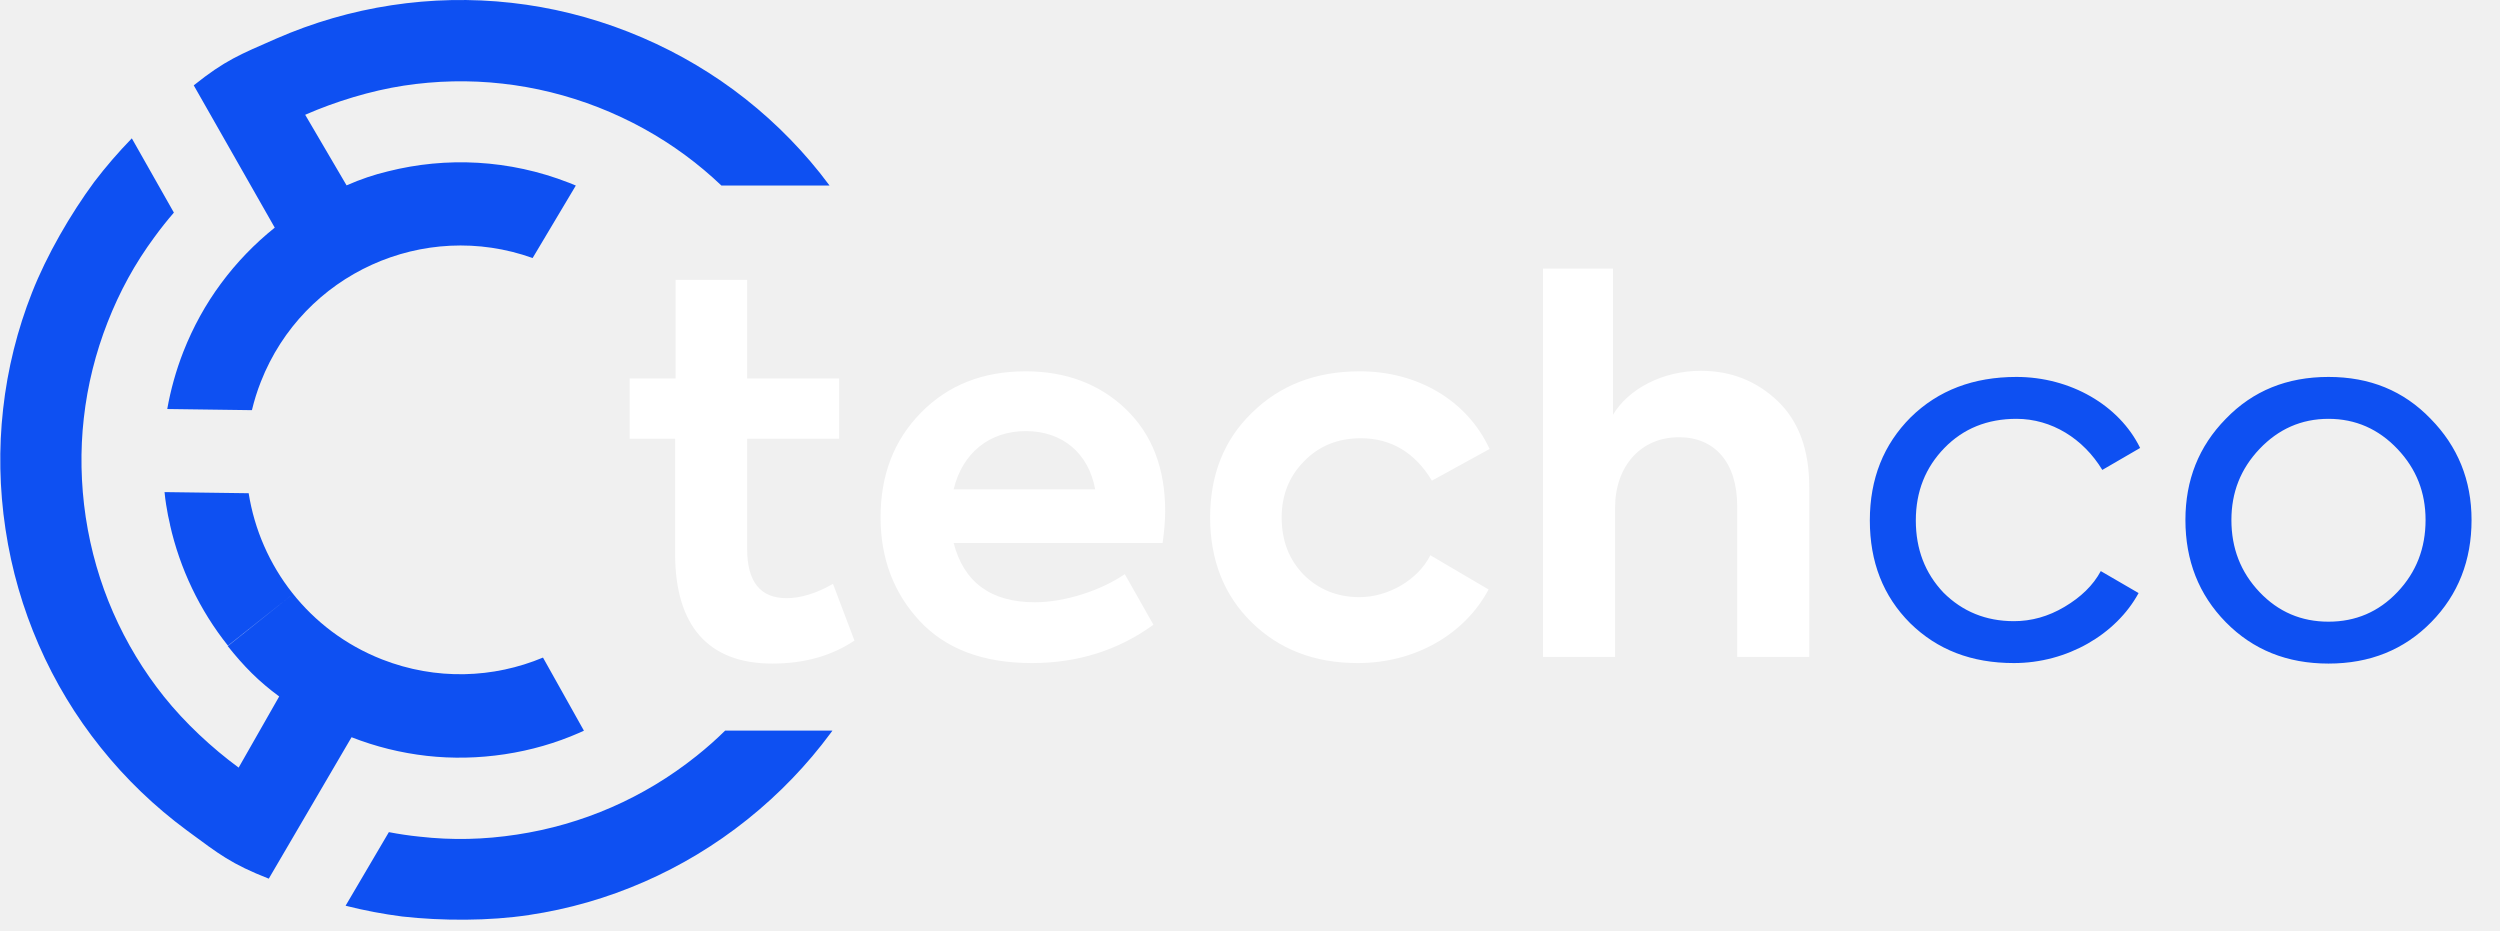
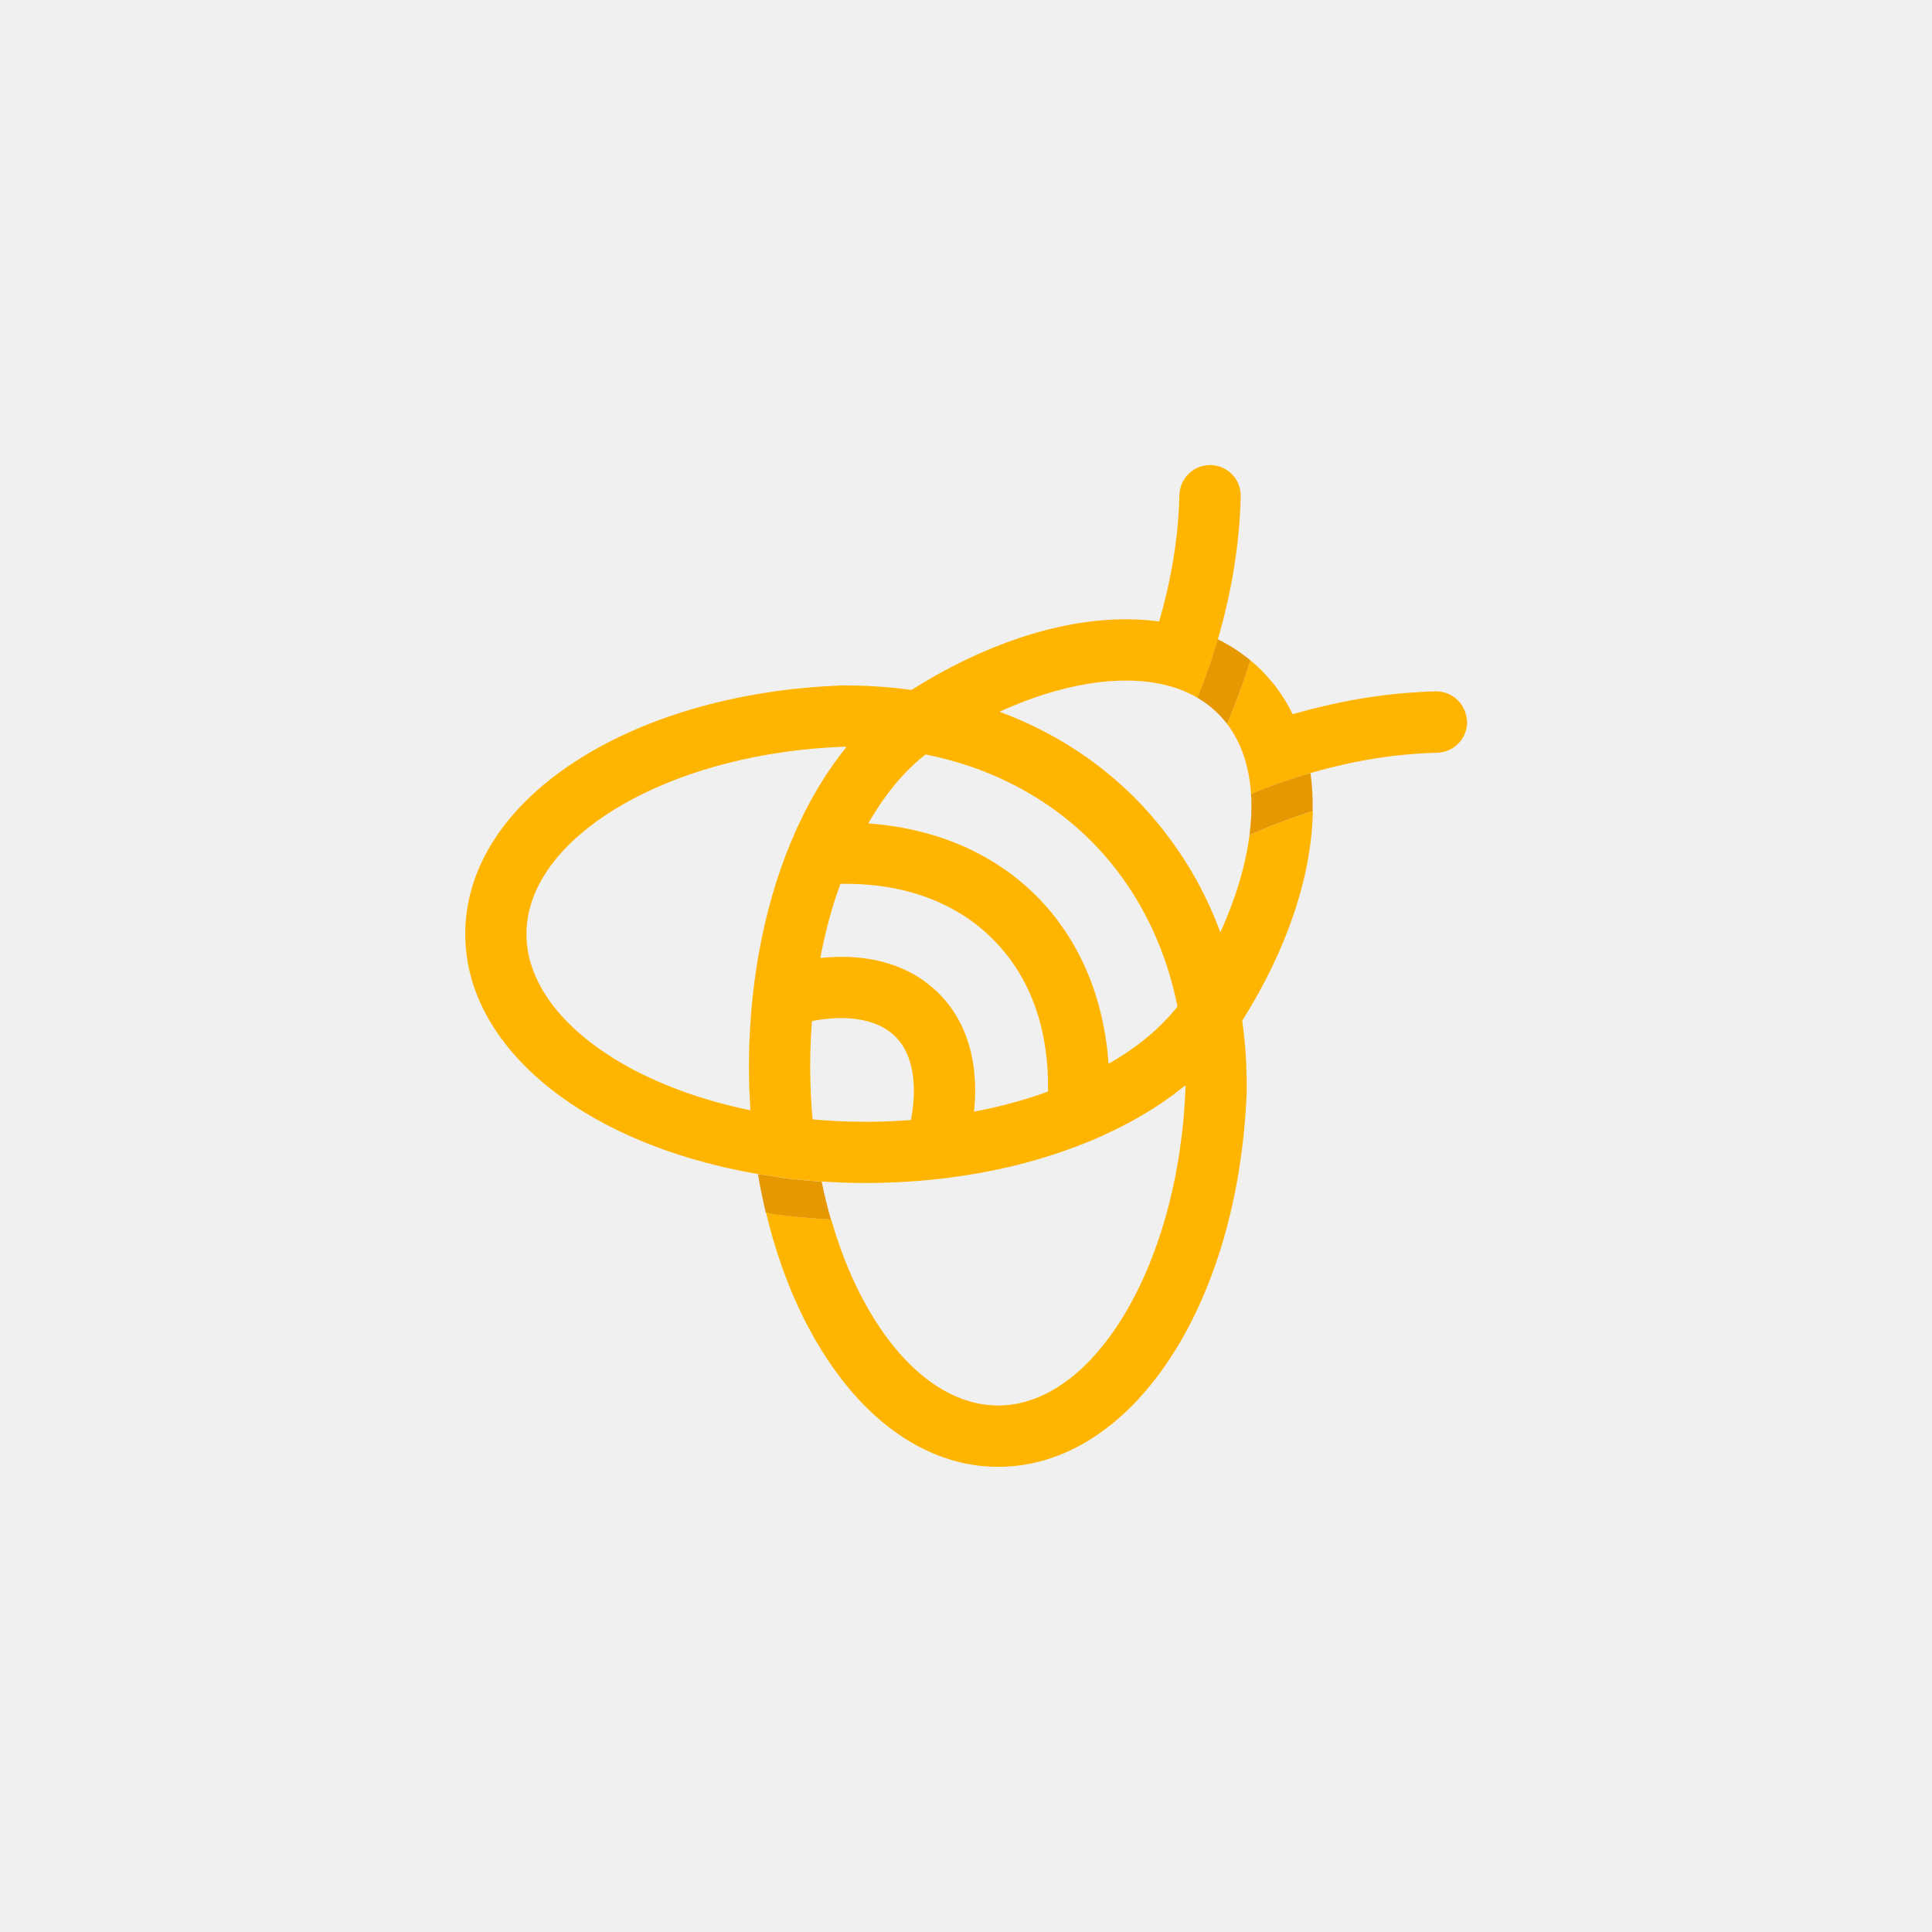
- <svg xmlns="http://www.w3.org/2000/svg" width="137" height="51" viewBox="0 0 137 51" fill="none">
-   <path d="M45.648 31.996L46.824 35.104C45.564 35.944 44.08 36.364 42.316 36.364C38.816 36.364 36.996 34.292 36.996 30.344V24.044H34.504V20.74H37.024V15.336H40.944V20.74H45.984V24.044H40.944V30.092C40.944 31.884 41.672 32.78 43.1 32.78C43.856 32.78 44.724 32.528 45.648 31.996ZM63.852 28.02C63.852 28.552 63.795 29.14 63.712 29.756H52.26C52.819 31.912 54.303 33.004 56.712 33.004C58.364 33.004 60.324 32.36 61.639 31.464L63.208 34.236C61.276 35.636 59.063 36.336 56.544 36.336C53.855 36.336 51.812 35.552 50.383 34.012C48.956 32.472 48.255 30.568 48.255 28.356C48.255 26.032 48.983 24.128 50.468 22.616C51.952 21.104 53.855 20.348 56.208 20.348C58.419 20.348 60.267 21.048 61.696 22.42C63.123 23.792 63.852 25.64 63.852 28.02ZM56.208 23.624C54.219 23.624 52.736 24.828 52.26 26.816H60.016C59.651 24.828 58.224 23.624 56.208 23.624ZM74.407 36.336C72.027 36.336 70.095 35.58 68.583 34.096C67.071 32.612 66.315 30.68 66.315 28.356C66.315 26.032 67.071 24.1 68.611 22.616C70.151 21.104 72.111 20.348 74.519 20.348C77.627 20.348 80.371 21.888 81.631 24.604L78.467 26.34C77.543 24.8 76.227 24.016 74.575 24.016C73.315 24.016 72.279 24.436 71.467 25.276C70.655 26.088 70.235 27.124 70.235 28.356C70.235 29.616 70.627 30.652 71.439 31.492C72.251 32.304 73.287 32.724 74.491 32.724C76.087 32.724 77.711 31.772 78.383 30.428L81.575 32.304C80.259 34.768 77.543 36.336 74.407 36.336ZM88.506 36H84.558V14.72H88.394V22.728C89.206 21.356 91.054 20.32 93.21 20.32C94.862 20.32 96.262 20.88 97.41 21.972C98.558 23.064 99.146 24.632 99.146 26.676V36H95.198V27.74C95.198 25.304 93.938 23.96 92.006 23.96C89.906 23.96 88.506 25.556 88.506 27.824V36Z" fill="white" />
-   <path d="M110.363 36.336C108.039 36.336 106.163 35.608 104.679 34.152C103.195 32.668 102.467 30.792 102.467 28.524C102.467 26.228 103.223 24.352 104.707 22.868C106.219 21.384 108.151 20.656 110.503 20.656C113.443 20.656 116.131 22.196 117.279 24.548L115.207 25.752C114.171 24.044 112.435 22.952 110.503 22.952C108.907 22.952 107.591 23.484 106.555 24.548C105.519 25.612 104.987 26.928 104.987 28.524C104.987 30.092 105.491 31.408 106.499 32.472C107.535 33.508 108.823 34.04 110.363 34.04C111.315 34.04 112.239 33.788 113.135 33.256C114.031 32.724 114.703 32.08 115.123 31.296L117.195 32.5C115.963 34.768 113.275 36.336 110.363 36.336ZM119.761 28.496C119.761 26.312 120.489 24.464 121.973 22.952C123.457 21.412 125.333 20.656 127.601 20.656C129.869 20.656 131.717 21.412 133.201 22.952C134.685 24.464 135.441 26.312 135.441 28.496C135.441 30.708 134.713 32.584 133.229 34.096C131.745 35.608 129.869 36.364 127.601 36.364C125.333 36.364 123.457 35.608 121.973 34.096C120.489 32.584 119.761 30.708 119.761 28.496ZM132.921 28.496C132.921 26.984 132.417 25.696 131.381 24.604C130.345 23.512 129.085 22.952 127.601 22.952C126.117 22.952 124.857 23.512 123.821 24.604C122.785 25.696 122.281 26.984 122.281 28.496C122.281 30.036 122.785 31.352 123.821 32.444C124.857 33.536 126.117 34.068 127.601 34.068C129.085 34.068 130.345 33.536 131.381 32.444C132.417 31.352 132.921 30.036 132.921 28.496Z" fill="#0E50F2" />
-   <path d="M22.212 9.193C22.171 9.199 22.135 9.209 22.093 9.214L22.212 9.193ZM21.502 9.333C21.549 9.323 21.595 9.313 21.642 9.302C21.595 9.313 21.549 9.323 21.502 9.333ZM29.188 14.14C23.232 12.009 16.62 14.99 14.294 20.921C14.091 21.434 13.93 21.958 13.805 22.477L9.165 22.414C9.352 21.362 9.643 20.309 10.048 19.273C10.583 17.914 11.274 16.665 12.104 15.545C12.96 14.383 13.956 13.357 15.056 12.475L10.617 4.677C12.344 3.298 13.127 2.998 15.139 2.116C17.152 1.235 19.278 0.618 21.461 0.286C23.613 -0.041 25.826 -0.093 28.04 0.156C30.181 0.395 32.328 0.919 34.427 1.743C36.526 2.567 38.454 3.64 40.19 4.916C41.984 6.238 43.574 7.778 44.932 9.479C45.108 9.701 45.284 9.93 45.46 10.168H39.534C38.912 9.577 38.249 9.017 37.544 8.499C36.114 7.446 34.528 6.565 32.796 5.885C31.07 5.211 29.308 4.781 27.545 4.584C25.72 4.377 23.9 4.423 22.127 4.693C20.328 4.968 18.378 5.564 16.724 6.29L18.992 10.158C19.786 9.81 20.501 9.572 21.258 9.39C24.442 8.587 27.9 8.732 31.187 10.018C31.311 10.064 31.436 10.116 31.555 10.168L29.188 14.14ZM45.614 40.042C45.583 40.084 45.551 40.131 45.52 40.172C44.239 41.904 42.714 43.501 40.95 44.911C39.186 46.321 37.293 47.452 35.317 48.317C33.274 49.214 31.148 49.821 28.991 50.142C26.808 50.474 24.226 50.469 22.043 50.225C20.996 50.09 19.959 49.894 18.938 49.634L21.31 45.601C21.87 45.709 22.43 45.792 22.995 45.849C24.788 46.052 26.525 46.01 28.325 45.735C30.098 45.466 31.851 44.968 33.531 44.232C35.154 43.522 36.715 42.588 38.168 41.427C38.723 40.986 39.247 40.52 39.739 40.037H45.614L45.614 40.042ZM9.327 28.787C9.239 28.429 9.167 28.055 9.105 27.661C9.069 27.433 9.038 27.2 9.017 26.967L13.627 27.029C14.257 31.011 16.919 34.562 20.942 36.138C23.902 37.295 27.044 37.17 29.756 36.035L31.999 40.042C31.916 40.079 31.833 40.12 31.745 40.157C30.469 40.717 29.1 41.116 27.653 41.334C26.212 41.551 24.781 41.577 23.396 41.422C21.965 41.261 20.576 40.914 19.265 40.4L14.729 48.151C12.671 47.343 12.018 46.819 10.256 45.518C8.489 44.216 6.893 42.687 5.515 40.96C4.152 39.26 3.007 37.372 2.117 35.324C1.257 33.349 0.636 31.234 0.301 28.999C-0.035 26.77 -0.07 24.561 0.17 22.42C0.415 20.206 0.955 18.059 1.755 16.032C2.565 13.974 3.857 11.744 5.159 9.976C5.798 9.136 6.488 8.338 7.224 7.581L9.529 11.651C9.156 12.081 8.803 12.527 8.466 12.989C7.391 14.445 6.561 15.965 5.896 17.66C5.242 19.329 4.795 21.098 4.592 22.922C4.394 24.685 4.424 26.505 4.698 28.341C4.976 30.176 5.484 31.923 6.193 33.546C6.928 35.226 7.871 36.781 8.995 38.186C10.13 39.607 11.622 40.996 13.078 42.065L15.3 38.166C14.16 37.326 13.372 36.522 12.481 35.407L15.961 32.628L12.491 35.382C10.942 33.437 9.855 31.161 9.312 28.74L9.327 28.787ZM9.405 29.087C9.395 29.051 9.384 29.015 9.374 28.973C9.384 29.009 9.395 29.051 9.405 29.087ZM9.653 29.896C9.643 29.86 9.627 29.823 9.617 29.792C9.627 29.829 9.638 29.86 9.653 29.896Z" fill="#0E50F2" />
+ <svg xmlns="http://www.w3.org/2000/svg" version="1.1" id="katman_1" x="0px" y="0px" viewBox="0 0 1000 1000" style="enable-background:new 0 0 1000 1000;" xml:space="preserve" width="1000" height="1000">
+   <style type="text/css">
+ 	.st0{fill:#FFB500;}
+ 	.st1{fill:#E69800;}
+ </style>
+   <g>
+     <path class="st0" d="M712.85,392.4c0.23-0.02,0.45-0.07,0.68-0.09c0.27-0.05,0.57-0.09,0.84-0.14   C713.85,392.22,713.35,392.31,712.85,392.4z M607.96,284.63c-0.02,0.25-0.05,0.5-0.09,0.75c0.05-0.25,0.07-0.5,0.11-0.75   c0.05-0.34,0.09-0.7,0.14-1.04C608.05,283.93,608.01,284.29,607.96,284.63z M606.9,291.43c-0.02,0.14-0.05,0.25-0.05,0.36   c0.09-0.52,0.18-1.02,0.25-1.52C607.03,290.66,606.96,291.05,606.9,291.43z M402.62,609.26c0.52,0.14,1.04,0.23,1.59,0.3   c0.86,0.11,1.72,0.23,2.58,0.32L402.62,609.26z" />
+     <path class="st0" d="M759.07,371.36c-0.02-0.25-0.07-0.5-0.14-0.73c0-0.05,0-0.09-0.02-0.14c-0.07-0.34-0.16-0.68-0.25-1   c-0.75-2.74-2.22-5.19-4.22-7.12c-0.32-0.34-0.68-0.66-1.04-0.95c-0.02-0.02-0.05-0.02-0.07-0.05c-0.39-0.32-0.79-0.61-1.2-0.88   c-0.43-0.29-0.86-0.54-1.29-0.77c-0.41-0.23-0.79-0.41-1.22-0.59c-0.43-0.18-0.86-0.36-1.34-0.5c-0.27-0.09-0.54-0.18-0.82-0.23   c-0.29-0.09-0.61-0.16-0.93-0.23c-0.45-0.11-0.93-0.18-1.43-0.23c-0.11,0-0.23-0.02-0.36-0.02c-0.57-0.07-1.16-0.09-1.75-0.07   c-3.04,0.07-6.08,0.2-9.14,0.39c-1.86,0.11-3.74,0.25-5.62,0.39c-1.86,0.16-3.74,0.34-5.62,0.52c-2.02,0.2-4.06,0.43-6.08,0.68   c-1.74,0.23-3.47,0.45-5.21,0.7c-0.07,0-0.11,0.02-0.18,0.02c-0.09,0-0.18,0.02-0.27,0.05c-0.66,0.07-1.29,0.18-1.93,0.27   c-0.43,0.07-0.86,0.14-1.29,0.2c-0.09,0.02-0.18,0.02-0.27,0.05c-1.11,0.18-2.24,0.36-3.38,0.54c-0.79,0.14-1.61,0.27-2.4,0.41   c-1.34,0.23-2.67,0.5-4.01,0.75c-1.54,0.29-3.06,0.59-4.6,0.91c-0.2,0.05-0.43,0.09-0.64,0.14c-1.25,0.27-2.49,0.54-3.74,0.84   c-0.52,0.11-1.04,0.23-1.54,0.34c-1.47,0.34-2.97,0.68-4.44,1.04c-0.29,0.07-0.61,0.16-0.91,0.23c-0.88,0.2-1.75,0.43-2.63,0.66   c-1.7,0.43-3.42,0.88-5.12,1.34c-0.09,0.02-0.18,0.05-0.27,0.07c-1.52,0.43-3.01,0.86-4.51,1.29h-0.02c-0.02,0-0.05,0.02-0.05,0.02   s0-0.02-0.02-0.02c-2.58-5.28-5.65-10.2-9.16-14.78c-0.54-0.7-1.09-1.38-1.68-2.06c0,0,0,0-0.02,0c-1.63-1.99-3.38-3.92-5.21-5.78   c-1.86-1.86-3.81-3.65-5.85-5.3c-0.14,0.39-0.25,0.75-0.36,1.13c-0.14,0.48-0.29,0.93-0.45,1.38c-0.52,1.72-1.09,3.47-1.7,5.21   l-0.48,1.5c-0.14,0.39-0.32,0.93-0.52,1.47c-2.58,7.46-5.44,14.87-8.57,22.22v0.02c0.07,0.07,0.11,0.11,0.16,0.18   c0.05,0.07,0.09,0.14,0.14,0.2c0.54,0.68,1.04,1.38,1.52,2.11c0.07,0.07,0.11,0.16,0.18,0.25c0.48,0.73,0.95,1.47,1.41,2.24   c0.11,0.16,0.2,0.34,0.29,0.5c0.16,0.25,0.29,0.5,0.43,0.75c0.36,0.63,0.73,1.29,1.04,1.95c0.32,0.64,0.64,1.27,0.93,1.93   c0.34,0.7,0.66,1.43,0.98,2.15c0.29,0.73,0.59,1.47,0.88,2.22c0.27,0.75,0.54,1.5,0.82,2.27c0.25,0.79,0.5,1.56,0.73,2.36   c0.02,0.02,0.02,0.02,0.02,0.05c0.52,1.88,1.02,3.81,1.43,5.8c0.72,3.6,1.22,7.34,1.47,11.24c0.45,6.73,0.16,13.9-0.79,21.33   c-2.04,15.82-7.16,32.96-15.07,50.33c0,0.02-0.02,0.02-0.02,0.05c-6.66-18.09-15.75-34.73-27.13-49.78   c-0.23-0.34-0.48-0.66-0.73-0.98c-0.73-0.93-1.43-1.86-2.15-2.79c-0.05-0.09-0.14-0.18-0.2-0.27c-0.3-0.41-0.61-0.79-0.95-1.18   c-0.36-0.43-0.7-0.84-1.06-1.27c-1.2-1.47-2.45-2.92-3.69-4.35c-0.18-0.23-0.36-0.43-0.57-0.66c-0.25-0.29-0.5-0.59-0.77-0.88   c-0.2-0.23-0.41-0.45-0.61-0.66c-0.45-0.52-0.91-1.02-1.38-1.52c-0.25-0.27-0.5-0.54-0.75-0.82c-1.16-1.25-2.31-2.45-3.49-3.65   c-0.14-0.16-0.29-0.32-0.45-0.48c-0.14-0.16-0.29-0.32-0.45-0.48c-0.16-0.16-0.34-0.34-0.5-0.48c-0.16-0.16-0.32-0.32-0.48-0.45   c-1.22-1.2-2.45-2.38-3.7-3.54c-0.25-0.23-0.5-0.48-0.75-0.7c-0.02,0-0.05,0-0.07-0.05c-0.2-0.2-0.39-0.39-0.59-0.57   c-0.77-0.7-1.54-1.38-2.34-2.09c-0.07-0.07-0.18-0.16-0.27-0.23c-0.48-0.43-0.95-0.84-1.43-1.25c-0.52-0.45-1.04-0.91-1.56-1.34   c-1.11-0.95-2.22-1.88-3.36-2.77c-0.27-0.23-0.54-0.45-0.82-0.66c-0.82-0.66-1.63-1.29-2.47-1.93c-0.25-0.23-0.52-0.43-0.82-0.63   c-0.27-0.23-0.57-0.43-0.86-0.63c0,0-0.02,0-0.02-0.02c-0.48-0.39-0.97-0.75-1.47-1.11c-0.29-0.23-0.59-0.43-0.88-0.66   c-1.11-0.82-2.24-1.61-3.38-2.4c-1.27-0.88-2.54-1.72-3.83-2.58c-2.38-1.56-4.81-3.11-7.25-4.56c-0.43-0.25-0.86-0.5-1.29-0.75   c-2.04-1.2-4.1-2.36-6.21-3.49c-0.07-0.05-0.14-0.07-0.2-0.11c-0.52-0.29-1.04-0.57-1.56-0.82c-0.95-0.5-1.9-1-2.86-1.5   c-1.29-0.63-2.58-1.29-3.9-1.9c-0.02-0.02-0.07-0.02-0.09-0.05c-0.75-0.36-1.5-0.7-2.24-1.04c-0.75-0.36-1.5-0.68-2.27-1.02   c-0.27-0.14-0.54-0.25-0.82-0.36c-0.63-0.29-1.25-0.57-1.88-0.84c-0.09-0.05-0.18-0.07-0.27-0.11c-0.48-0.2-0.97-0.43-1.47-0.63   c-0.77-0.32-1.54-0.66-2.33-0.95c-0.95-0.39-1.93-0.77-2.9-1.13c-0.84-0.34-1.7-0.66-2.56-1c-0.07-0.02-0.11-0.05-0.18-0.07   c-0.02-0.02-0.02-0.02-0.05-0.02c17.43-7.96,34.64-13.1,50.51-15.14c7.44-0.95,14.6-1.22,21.33-0.79c3.88,0.25,7.62,0.75,11.2,1.47   c2.02,0.41,3.94,0.88,5.85,1.45c0.25,0.07,0.48,0.14,0.73,0.2c2.88,0.88,5.6,1.93,8.18,3.15c0.68,0.32,1.36,0.63,2.02,0.97   c0.93,0.48,1.84,0.98,2.72,1.5c2.04-5.08,3.97-10.2,5.74-15.32c0.07-0.2,0.14-0.39,0.18-0.57c0.05-0.11,0.09-0.25,0.14-0.36   l0.54-1.63c0.02-0.07,0.05-0.11,0.07-0.18c0.54-1.61,1.06-3.22,1.56-4.83c0.36-1.09,0.68-2.2,1.02-3.29   c0.23-0.7,0.43-1.43,0.64-2.13c0.2-0.68,0.41-1.38,0.61-2.06h-0.02c0.45-1.54,0.88-3.11,1.34-4.65c0.02-0.02,0.02-0.07,0.02-0.11   c0.43-1.59,0.86-3.17,1.27-4.76c0.82-3.17,1.56-6.35,2.29-9.52c1.36-6.03,2.52-12.06,3.49-18.07c0.16-0.98,0.32-1.93,0.43-2.9   c0.14-0.86,0.27-1.72,0.39-2.58c0.18-1.27,0.34-2.54,0.5-3.79c0.07-0.57,0.16-1.16,0.23-1.72c0.02-0.11,0.02-0.23,0.02-0.34   c0.07-0.48,0.11-0.95,0.18-1.43c0.09-0.73,0.16-1.43,0.23-2.15c0.14-1.18,0.25-2.36,0.36-3.51c0-0.04,0.02-0.07,0-0.09   c0.07-0.59,0.11-1.18,0.16-1.77c0.02-0.18,0.05-0.36,0.05-0.54c0.02-0.07,0.02-0.16,0.02-0.23c0.07-0.66,0.11-1.32,0.16-1.97   c0.11-1.29,0.2-2.58,0.27-3.88c0.2-3.29,0.34-6.57,0.43-9.84c0.2-8.77-6.71-16.05-15.48-16.25c-1.22-0.02-2.4,0.07-3.54,0.32   c-0.52,0.09-1,0.23-1.5,0.36c-1.47,0.45-2.86,1.11-4.1,1.93c-0.84,0.57-1.63,1.2-2.33,1.9c-2.86,2.79-4.67,6.64-4.78,10.95   c-0.05,2.02-0.14,4.04-0.25,6.05c-0.02,1-0.09,2-0.16,3.02c-0.07,1.02-0.14,2.04-0.2,3.06c-0.11,1.36-0.23,2.7-0.34,4.06   c-0.09,1.04-0.2,2.09-0.32,3.13c-0.02,0.09-0.02,0.18-0.02,0.27c-0.05,0.23-0.07,0.45-0.09,0.68c-0.09,0.91-0.2,1.81-0.32,2.72   c-0.02,0.2-0.05,0.41-0.07,0.63c-0.02,0.2-0.05,0.41-0.09,0.63c-0.14,1.04-0.25,2.09-0.41,3.13c-0.05,0.34-0.09,0.7-0.14,1.04   c-0.05,0.25-0.07,0.5-0.11,0.75c-0.05,0.25-0.07,0.5-0.11,0.75c-0.02,0.11-0.05,0.23-0.05,0.36c-0.05,0.32-0.09,0.64-0.16,0.98   c-0.11,0.86-0.25,1.72-0.41,2.58c-0.02,0.07-0.02,0.16-0.05,0.23c-0.07,0.5-0.16,1-0.25,1.52c-0.09,0.59-0.2,1.2-0.32,1.81   c-0.09,0.57-0.2,1.13-0.32,1.72c-0.18,0.97-0.36,1.95-0.57,2.9c-0.32,1.56-0.63,3.15-0.97,4.72c-0.14,0.63-0.29,1.29-0.43,1.95   c-1.27,5.58-2.72,11.2-4.35,16.8c-6.35-0.88-12.94-1.27-19.72-1.11h-0.02c-33.46,0.57-71.54,13.26-108.45,36.54   c-9.61-1.32-19.45-2.11-29.45-2.29c-1.93-0.05-3.85-0.05-5.8-0.05c-0.43,0-0.86,0.02-1.27,0.05   c-51.21,1.9-99.09,15.26-134.84,37.63c-38.42,24.05-59.6,56.38-59.6,90.99c0,15.37,4.17,30.38,12.4,44.54   c0.07,0.14,0.16,0.25,0.23,0.39c4.85,8.27,11.06,16.21,18.5,23.64c11.11,11.11,24.94,21.13,41.05,29.67   c9.7,5.12,20.29,9.72,31.46,13.69c9.07,3.2,18.45,5.96,28.16,8.27c6.46,1.54,13.06,2.9,19.77,4.04l10.32,1.54l4.17,0.61l0.39,0.07   c0.57,0.07,1.11,0.14,1.68,0.2c5.44,0.64,10.93,1.13,16.44,1.5c0-0.02,0-0.02,0-0.05c0.11,0.02,0.2,0.02,0.32,0.02   c0.14,0,0.27,0.02,0.39,0.02c0.48,0.05,0.95,0.05,1.43,0.07c0.84,0.07,1.7,0.09,2.54,0.14c1.11,0.05,2.2,0.11,3.29,0.16   c1.2,0.05,2.38,0.14,3.58,0.18h0.18c3.67,0.11,7.37,0.18,11.04,0.18h1.38c2.13-0.02,4.22-0.04,6.21-0.09   c2.45-0.05,4.81-0.14,7.12-0.25c7.82-0.34,15.64-0.93,23.24-1.79h0.02c7.03-0.79,13.92-1.81,20.72-3.01   c3.38-0.61,6.73-1.27,10.07-1.97c6.64-1.43,13.15-3.06,19.52-4.9c0.41-0.11,0.77-0.25,1.18-0.36c9.11-2.67,17.95-5.76,26.43-9.27   c0,0,0,0,0.02,0c2.49-1.04,4.94-2.11,7.34-3.2c0.82-0.36,1.59-0.75,2.38-1.13c1.61-0.75,3.2-1.47,4.74-2.24   c0.91-0.45,1.81-0.93,2.7-1.41c1.41-0.7,2.81-1.43,4.17-2.18c0.91-0.5,1.81-1.02,2.72-1.52c1.32-0.75,2.61-1.47,3.88-2.22   l2.65-1.63c1.25-0.75,2.47-1.52,3.67-2.31c0.86-0.54,1.7-1.11,2.54-1.68c1.2-0.79,2.36-1.61,3.51-2.43   c0.82-0.57,1.61-1.16,2.43-1.75c1.11-0.82,2.22-1.68,3.33-2.52c0.77-0.61,1.54-1.2,2.29-1.81c0.39-0.29,0.77-0.59,1.16-0.88v0.07   c0,0.84,0,1.68-0.02,2.54c-0.32,7.73-0.91,15.35-1.81,22.78c-9.32,79.21-49.53,140.32-95.1,140.32c-9.59,0-19.11-2.68-28.31-7.93   c-0.11-0.07-0.23-0.14-0.34-0.2c-15.62-9.02-29.97-25.32-41.53-47.17c-4.42-8.3-8.39-17.43-11.83-27.18   c-1.59-4.51-3.06-9.11-4.42-13.81c-7.77-0.39-15.62-1.04-23.44-1.95c-1.13-0.11-2.29-0.27-3.45-0.41l-1.38-0.18   c-1.88-0.25-3.72-0.63-5.49-1.16c2.29,9.66,5.06,19.04,8.25,28.09c3.97,11.22,8.59,21.81,13.72,31.44   c8.52,16.14,18.57,29.99,29.65,41.1c7.46,7.46,15.39,13.67,23.67,18.5c0.14,0.07,0.27,0.16,0.39,0.23   c14.21,8.21,29.17,12.38,44.52,12.38c34.48,0,65.56-20.86,88.55-55.49c22.99-34.64,37.9-83.08,40.08-138.33   c0.02-0.16,0.02-0.34,0.02-0.52c0.02-2.33,0.02-4.67-0.02-7c-0.16-10-0.95-19.88-2.29-29.54v-0.07   c23.26-36.88,35.95-74.99,36.54-108.45c-0.45,0.14-0.88,0.27-1.34,0.41c-0.11,0.05-0.23,0.09-0.34,0.11   c-0.25,0.09-0.52,0.18-0.79,0.25c-1.25,0.39-2.45,0.79-3.67,1.2c-0.32,0.11-0.61,0.23-0.93,0.32l-0.43,0.14   c-0.25,0.09-0.5,0.18-0.75,0.27c-8.14,2.79-16.32,6.01-24.39,9.66c0.98-7.44,1.25-14.6,0.79-21.33c5.6-2.33,11.22-4.44,16.82-6.37   c0.2-0.05,0.41-0.11,0.61-0.18c4.44-1.54,8.89-2.92,13.31-4.19c0.02-0.02,0.02-0.02,0.05-0.02c6.28-1.84,12.54-3.42,18.77-4.76   c1.34-0.29,2.68-0.59,4.04-0.86c-1.84,0.34-3.67,0.73-5.49,1.13c1.9-0.43,3.83-0.84,5.74-1.2h0.02c0.2-0.02,0.39-0.07,0.59-0.11   c0.88-0.16,1.79-0.36,2.68-0.52c2.72-0.52,5.44-0.97,8.16-1.38c0.5-0.09,1-0.18,1.52-0.23c1.5-0.25,2.99-0.45,4.49-0.63   c0.88-0.11,1.74-0.23,2.63-0.32c1.45-0.18,2.88-0.34,4.33-0.48c1.16-0.11,2.31-0.23,3.49-0.32c1.47-0.14,2.97-0.25,4.47-0.34   c1.43-0.11,2.88-0.2,4.31-0.25c1.9-0.11,3.81-0.18,5.71-0.23c0.43,0,0.86-0.05,1.27-0.09c0.18-0.02,0.36-0.05,0.54-0.07   c0.39-0.05,0.77-0.11,1.13-0.2c0.18-0.05,0.36-0.07,0.54-0.14c0.07,0,0.14-0.02,0.2-0.05c0.16-0.02,0.29-0.07,0.43-0.14   c0.11,0,0.2-0.02,0.29-0.09c0.18-0.05,0.36-0.11,0.54-0.18c0.05,0,0.07,0,0.09-0.02c0.23-0.07,0.45-0.16,0.68-0.27   c0.02,0,0.05,0,0.07-0.02c0.18-0.07,0.34-0.14,0.52-0.23c0.27-0.11,0.54-0.25,0.82-0.41c0.23-0.14,0.45-0.25,0.66-0.39   c0.36-0.2,0.7-0.43,1.04-0.68c0.36-0.25,0.7-0.52,1.02-0.79c0.39-0.34,0.75-0.68,1.11-1.04c0.39-0.39,0.77-0.82,1.09-1.25   c0.27-0.34,0.54-0.7,0.77-1.07c0.27-0.39,0.5-0.79,0.73-1.2c0.18-0.32,0.34-0.66,0.48-1c0.14-0.25,0.25-0.5,0.34-0.75   c0.16-0.36,0.29-0.75,0.41-1.16c0.14-0.48,0.27-0.97,0.36-1.5c0.25-1.13,0.34-2.31,0.32-3.54   C759.23,372.68,759.19,372,759.07,371.36z M417.27,418.88c-0.45,0.88-0.93,1.79-1.38,2.7c-0.79,1.56-1.54,3.17-2.29,4.78   c-0.36,0.77-0.75,1.54-1.11,2.31c-1.09,2.43-2.15,4.87-3.2,7.39c-7.35,17.7-12.85,36.88-16.5,57.19c-1.2,6.78-2.2,13.67-2.99,20.67   c-0.43,3.79-0.82,7.64-1.11,11.54c-0.29,3.88-0.54,7.78-0.7,11.67c-0.07,1.18-0.11,2.36-0.16,3.56c-0.11,3.6-0.18,7.32-0.18,11.24   c0,3.76,0.07,7.53,0.18,11.27c0.05,1.34,0.14,2.67,0.2,4.01c0.02,0.63,0.05,1.25,0.09,1.88c0.05,1.16,0.11,2.31,0.18,3.45   c0.02,0.61,0.05,1.25,0.09,1.86v0.29c-6.66-1.36-13.19-2.97-19.54-4.81c-4.72-1.34-9.34-2.81-13.87-4.42   c-9.7-3.45-18.88-7.44-27.23-11.83c-21.78-11.54-38.08-25.89-47.13-41.53c-0.07-0.11-0.14-0.25-0.2-0.36   c-5.26-9.18-7.93-18.7-7.93-28.29c0-45.7,61.14-85.87,140.48-95.12c7.71-0.91,15.6-1.52,23.6-1.81h1.65   c-0.29,0.36-0.59,0.75-0.88,1.11c-0.63,0.79-1.25,1.61-1.88,2.4c-0.82,1.07-1.63,2.13-2.43,3.22c-0.61,0.84-1.22,1.68-1.84,2.54   c-0.79,1.11-1.56,2.24-2.31,3.38c-0.61,0.88-1.2,1.77-1.77,2.67c-0.77,1.16-1.52,2.36-2.24,3.54c-0.36,0.59-0.73,1.18-1.06,1.77   c-0.23,0.34-0.41,0.66-0.61,1c-0.64,1.07-1.27,2.15-1.86,3.26c-0.11,0.18-0.2,0.36-0.32,0.54c-0.52,0.91-1.04,1.81-1.56,2.77   c-0.57,1.02-1.09,2.04-1.61,3.08C417.63,418.15,417.45,418.52,417.27,418.88z M471.49,579.72c-3.36,0.25-6.76,0.45-10.18,0.61   c-1.04,0.05-2.09,0.09-3.17,0.14c-3.2,0.09-6.53,0.16-10.09,0.16c-2.97,0-5.92-0.07-8.89-0.14c-0.79-0.02-1.59-0.07-2.38-0.09   c-2.61-0.09-5.19-0.23-7.78-0.39c-0.41-0.02-0.82-0.02-1.2-0.07c-2.4-0.14-4.81-0.36-7.19-0.57c-0.09-0.86-0.16-1.72-0.23-2.58   c-0.14-1.5-0.27-2.99-0.36-4.51c-0.02-0.36-0.02-0.75-0.05-1.11c-0.05-0.59-0.07-1.16-0.09-1.75c-0.14-2.04-0.23-4.08-0.29-6.14   c-0.05-0.79-0.07-1.56-0.09-2.36c-0.09-2.99-0.14-5.98-0.14-8.98c0-2.36,0.02-4.62,0.07-6.85s0.14-4.38,0.23-6.53   c0.16-3.35,0.36-6.73,0.61-10.07c13.22-2.52,24.69-1.9,33.42,1.7c0.75,0.32,1.47,0.63,2.18,0.97c0.43,0.2,0.86,0.43,1.27,0.66   c0.84,0.45,1.63,0.95,2.4,1.47c1.43,1,2.74,2.09,3.94,3.29c0.79,0.79,1.54,1.63,2.24,2.54c0.29,0.39,0.59,0.79,0.88,1.2   c0.54,0.77,1.04,1.56,1.5,2.4C473.15,551.81,474.35,564.67,471.49,579.72z M536.55,567.05c-0.32,0.11-0.61,0.23-0.93,0.32   c-2.58,0.84-5.17,1.63-7.8,2.4c-0.84,0.23-1.68,0.45-2.52,0.68c-1.84,0.52-3.67,1.02-5.51,1.5c-1.04,0.25-2.06,0.5-3.11,0.75   c-1.7,0.41-3.42,0.82-5.15,1.18c-1.09,0.25-2.2,0.48-3.29,0.7c-1.34,0.29-2.67,0.54-4.01,0.77c-0.02,0.02-0.05,0.02-0.07,0.02   c2.22-21.2-1.79-39.6-11.86-53.68c0-0.02-0.02-0.02-0.05-0.04c-0.95-1.31-1.95-2.61-3.02-3.85c-1.04-1.25-2.18-2.45-3.33-3.63   c-1.81-1.81-3.72-3.49-5.71-5.01c-1.47-1.18-2.99-2.24-4.56-3.24c-0.91-0.59-1.86-1.16-2.81-1.68c-0.97-0.54-1.95-1.07-2.92-1.56   c-2-0.97-4.04-1.88-6.17-2.67c-1.86-0.7-3.79-1.32-5.76-1.84c-1.52-0.45-3.08-0.84-4.67-1.16c-3.26-0.68-6.62-1.16-10.11-1.45   c-5.89-0.48-12.11-0.39-18.59,0.29c0.25-1.38,0.52-2.77,0.79-4.1c0.23-1.11,0.45-2.2,0.7-3.29c0.36-1.72,0.77-3.45,1.18-5.15   c0.25-1.04,0.5-2.06,0.75-3.11c0.48-1.84,0.98-3.67,1.47-5.51c0.25-0.84,0.45-1.68,0.7-2.52c0.77-2.61,1.56-5.21,2.4-7.78   c0.09-0.32,0.2-0.63,0.32-0.93c0.66-2.02,1.36-4.01,2.06-5.98c18.88-0.32,35.95,2.86,50.73,9.43c0.95,0.43,1.88,0.86,2.81,1.29   c3.42,1.63,6.71,3.47,9.86,5.46c5.62,3.58,10.81,7.73,15.53,12.47c5.3,5.3,9.88,11.18,13.74,17.61c0.43,0.7,0.84,1.43,1.25,2.15   c1.22,2.15,2.36,4.35,3.4,6.64c0.39,0.75,0.73,1.52,1.04,2.31c0.39,0.88,0.75,1.75,1.11,2.65c0.68,1.68,1.29,3.35,1.88,5.08   c4.33,12.74,6.39,26.98,6.14,42.37C540.54,565.69,538.57,566.37,536.55,567.05z M609.18,521.34c-0.32,0.39-0.63,0.77-0.95,1.16   c-0.84,1.02-1.7,2.04-2.58,3.04c-0.41,0.45-0.82,0.91-1.25,1.34c-0.91,1-1.84,1.95-2.81,2.92c-0.39,0.39-0.77,0.77-1.18,1.16   c-1.36,1.34-2.79,2.65-4.28,3.94c-2.95,2.56-6.08,5.06-9.41,7.44c-1.68,1.2-3.38,2.38-5.15,3.54c-2.47,1.61-5.06,3.17-7.71,4.69   c-0.02,0.02-0.05,0.02-0.07,0.05c-1.2-16.91-4.87-32.76-10.9-47.15c-0.86-2.06-1.77-4.08-2.74-6.08v-0.02   c-1.2-2.45-2.45-4.85-3.76-7.21c-0.66-1.18-1.34-2.34-2.04-3.49c-1.02-1.66-2.04-3.29-3.11-4.9c0-0.02-0.05-0.05-0.05-0.05   c-1.09-1.61-2.2-3.2-3.33-4.74c-0.02-0.02-0.02-0.05-0.05-0.05c-1.16-1.56-2.36-3.08-3.56-4.56c-2.47-3.01-5.1-5.92-7.87-8.68   c-12.76-12.76-28.25-22.47-45.7-28.86c-0.97-0.36-1.97-0.73-2.99-1.04c-0.45-0.16-0.91-0.32-1.38-0.48c-0.66-0.23-1.32-0.43-2-0.63   c-0.59-0.18-1.18-0.36-1.77-0.54c-1.41-0.41-2.83-0.82-4.26-1.18c-0.52-0.14-1.02-0.27-1.54-0.41c-1.52-0.39-3.06-0.75-4.6-1.09   c-0.43-0.09-0.88-0.18-1.32-0.29c-1.75-0.36-3.54-0.7-5.33-1.02c-0.29-0.05-0.61-0.09-0.93-0.16c-1.84-0.29-3.69-0.57-5.55-0.82   c-3.17-0.43-6.35-0.75-9.59-0.97h-0.02c1.2-2.09,2.43-4.1,3.69-6.08c0.64-1,1.27-1.97,1.9-2.95c3.2-4.81,6.57-9.27,10.13-13.35   c1.25-1.43,2.52-2.81,3.79-4.15c0.41-0.43,0.84-0.82,1.25-1.25c0.88-0.91,1.79-1.79,2.72-2.63c0.48-0.45,0.95-0.88,1.43-1.32   c0.88-0.79,1.79-1.59,2.72-2.33h0.02c0.45-0.41,0.88-0.77,1.36-1.13c0.23-0.18,0.45-0.34,0.68-0.52c0.68,0.14,1.36,0.27,2.04,0.45   c0.45,0.09,0.91,0.2,1.38,0.29c0.02,0,0.04,0,0.04,0c1.97,0.41,3.92,0.88,5.85,1.38c1.04,0.25,2.06,0.52,3.06,0.82   c1.25,0.32,2.47,0.68,3.69,1.04c1.22,0.34,2.43,0.73,3.63,1.11c1.2,0.39,2.4,0.77,3.58,1.18c17.75,6.1,34.03,14.87,48.26,26.02   c0.66,0.52,1.32,1.02,1.95,1.56c0.27,0.2,0.54,0.41,0.79,0.63c0.2,0.18,0.43,0.36,0.66,0.54c0.2,0.16,0.41,0.34,0.63,0.54   c0.82,0.7,1.65,1.41,2.47,2.11c0.61,0.54,1.22,1.09,1.81,1.63c0.66,0.54,1.29,1.13,1.9,1.72c0.14,0.11,0.25,0.25,0.39,0.36   c0.14,0.11,0.27,0.23,0.41,0.36c0.52,0.5,1.04,1,1.54,1.5c1.04,1.02,2.04,2.04,3.06,3.08c0.66,0.68,1.31,1.34,1.95,2.02   c0.66,0.7,1.32,1.43,1.95,2.15c0.57,0.61,1.11,1.22,1.65,1.84c0.7,0.79,1.38,1.61,2.06,2.43c0.75,0.88,1.5,1.79,2.22,2.7   c0.07,0.09,0.16,0.18,0.23,0.29c0.14,0.16,0.27,0.32,0.39,0.48c0.14,0.18,0.25,0.34,0.39,0.52c0.18,0.2,0.34,0.43,0.52,0.66   c15.3,19.72,26.02,43.25,31.49,69.25c0.14,0.57,0.27,1.13,0.39,1.72C609.39,521.05,609.3,521.21,609.18,521.34z" />
+     <path class="st0" d="M669.1,369.69c0.02,0,0.02,0.02,0.02,0.02s0.02-0.02,0.05-0.02v-0.02   C669.15,369.66,669.12,369.69,669.1,369.69z" />
+     <path class="st0" d="M631.63,326.21c-0.41,1.47-0.82,2.95-1.25,4.42c-0.02,0.07-0.05,0.14-0.07,0.23h-0.02   C630.74,329.31,631.17,327.75,631.63,326.21z" />
+     <path class="st0" d="M632.92,321.33c0,0.09-0.02,0.16-0.05,0.23c-0.39,1.52-0.79,3.04-1.22,4.53   C632.08,324.51,632.51,322.92,632.92,321.33z" />
+     <path class="st0" d="M638.7,293.75c-0.09,0.61-0.18,1.22-0.29,1.84c-0.16,0.95-0.32,1.9-0.48,2.83c-0.27,1.54-0.57,3.06-0.86,4.6   c-0.23,1.18-0.45,2.36-0.7,3.56c-0.07,0.34-0.14,0.7-0.23,1.07c-0.23,1.09-0.45,2.18-0.7,3.26c-0.52,2.34-1.07,4.69-1.63,7.05   c-0.04,0.2-0.11,0.43-0.16,0.63c-0.23,0.91-0.48,1.84-0.7,2.74h-0.02c0.82-3.17,1.56-6.35,2.29-9.52   C636.57,305.78,637.73,299.75,638.7,293.75z" />
+     <path class="st0" d="M640.45,280.98c-0.02,0.23-0.05,0.45-0.07,0.68c-0.05,0.25-0.07,0.5-0.11,0.75   C640.33,281.93,640.38,281.46,640.45,280.98z" />
+     <path class="st0" d="M673.7,368.4c-1.52,0.43-3.01,0.86-4.51,1.29h-0.02c-0.02,0-0.05,0.02-0.05,0.02s0-0.02-0.02-0.02   c0.02,0,0.05-0.02,0.07-0.02C670.69,369.21,672.18,368.8,673.7,368.4z" />
+     <path class="st1" d="M647.18,341.76c-0.14,0.39-0.25,0.75-0.36,1.13c-0.14,0.48-0.29,0.93-0.45,1.38c-0.52,1.72-1.09,3.47-1.7,5.21   l-0.48,1.5c-0.14,0.39-0.32,0.93-0.52,1.47c-2.58,7.46-5.44,14.87-8.57,22.22c-0.14-0.2-0.29-0.41-0.45-0.59   c-0.57-0.73-1.13-1.43-1.75-2.11c-0.73-0.84-1.5-1.63-2.27-2.43c-0.02-0.02-0.02-0.02-0.05-0.05c-1.47-1.47-3.04-2.86-4.67-4.15   c-0.2-0.16-0.39-0.29-0.59-0.45h-0.02c-1.43-1.11-2.92-2.13-4.47-3.06c-0.34-0.23-0.68-0.41-1.02-0.61   c2.04-5.08,3.97-10.2,5.74-15.32c0.07-0.2,0.14-0.39,0.18-0.57c0.05-0.11,0.09-0.25,0.14-0.36l0.54-1.63   c0.02-0.07,0.05-0.11,0.07-0.18c0.54-1.61,1.06-3.22,1.56-4.83c0.36-1.09,0.68-2.2,1.02-3.29c0.23-0.7,0.43-1.43,0.64-2.13   c0.2-0.68,0.41-1.38,0.61-2.06c0.02,0.02,0.02,0.02,0.05,0.05c2.09,1.02,4.15,2.13,6.12,3.33c1.36,0.79,2.7,1.63,3.99,2.52   c1.32,0.88,2.58,1.81,3.85,2.77C645.3,340.22,646.25,340.97,647.18,341.76z" />
+     <path class="st1" d="M430.1,631.22c-7.77-0.39-15.62-1.04-23.44-1.95c-1.13-0.11-2.29-0.27-3.45-0.41l-1.38-0.18   c-1.88-0.25-3.72-0.63-5.49-1.16c-1.56-6.48-2.9-13.1-4.03-19.81l10.32,1.54c0.52,0.14,1.04,0.23,1.59,0.3   c0.86,0.11,1.72,0.23,2.58,0.32l0.39,0.07c0.57,0.07,1.11,0.14,1.68,0.2c5.44,0.64,10.93,1.13,16.44,1.5   C426.65,618.3,428.26,624.85,430.1,631.22z" />
+     <path class="st1" d="M679.41,419.85c-0.45,0.14-0.88,0.27-1.34,0.41c-0.11,0.05-0.23,0.09-0.34,0.11   c-0.25,0.09-0.52,0.18-0.79,0.25c-1.25,0.39-2.45,0.79-3.67,1.2c-0.32,0.11-0.61,0.23-0.93,0.32l-0.43,0.14   c-0.25,0.09-0.5,0.18-0.75,0.27c-8.14,2.79-16.32,6.01-24.39,9.66c0.98-7.44,1.25-14.6,0.79-21.33c5.6-2.33,11.22-4.44,16.82-6.37   c0.2-0.05,0.41-0.11,0.61-0.18c4.44-1.54,8.89-2.92,13.31-4.19C679.19,406.48,679.57,413.08,679.41,419.85z" />
+   </g>
</svg>
